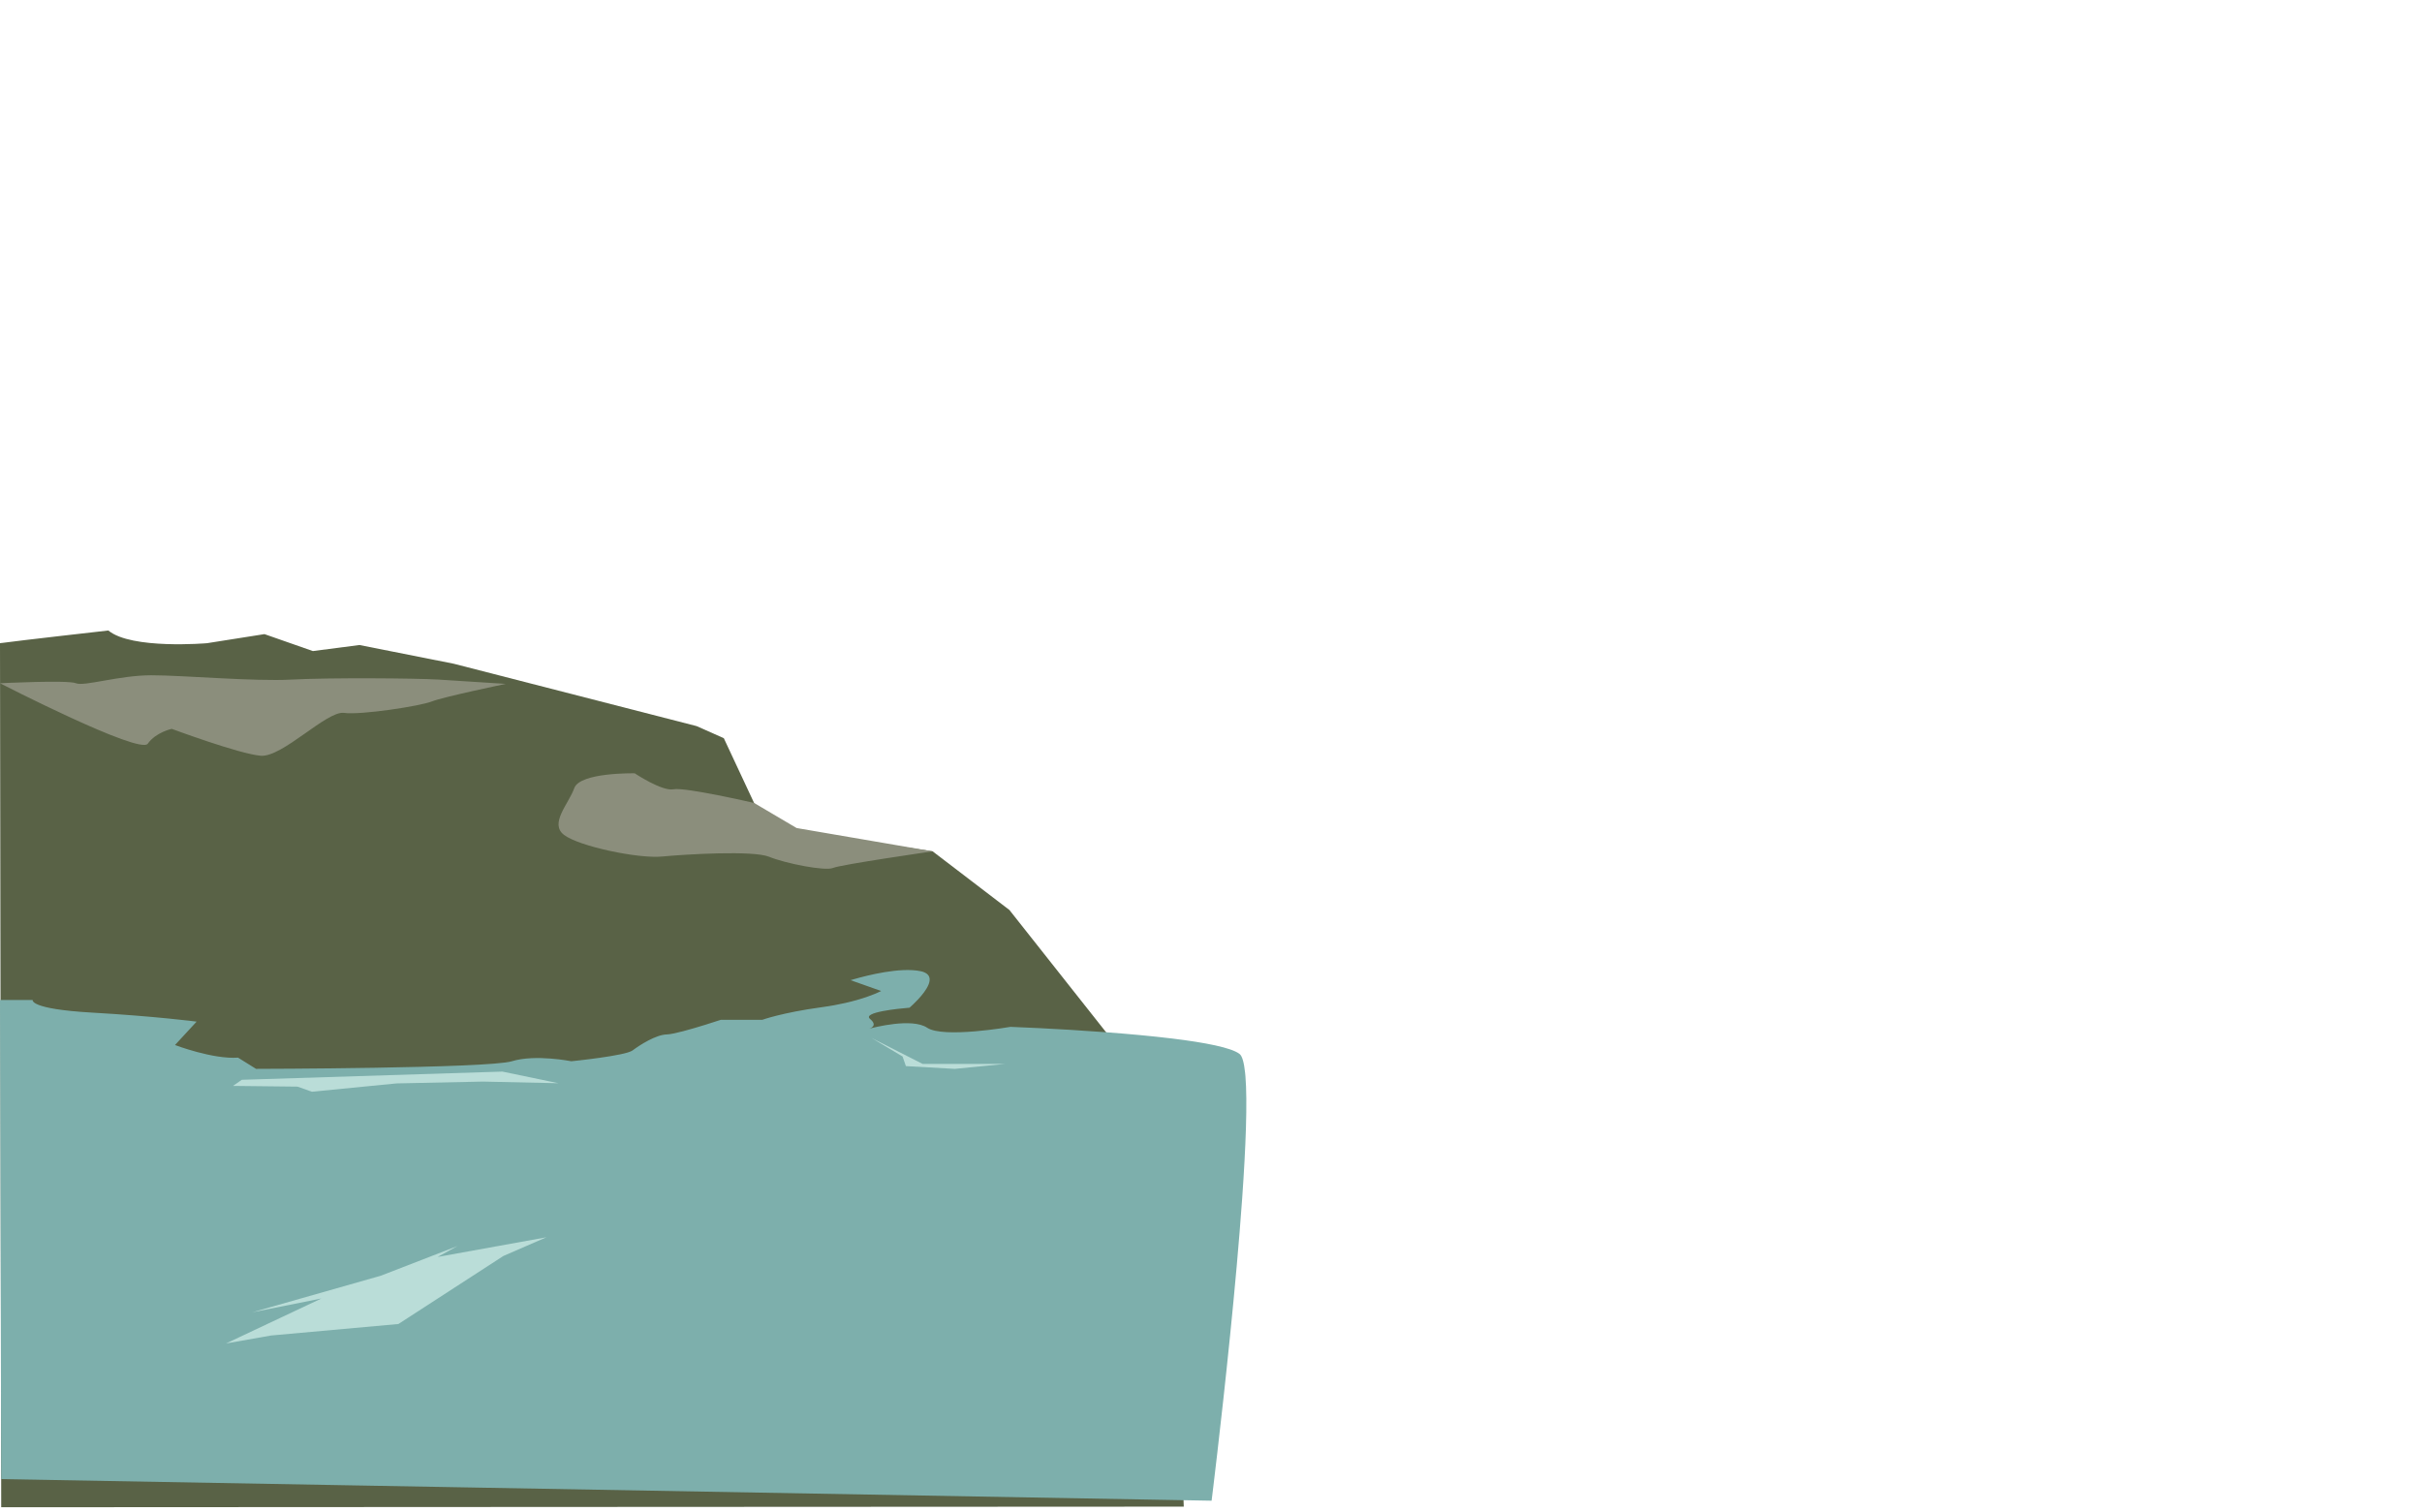
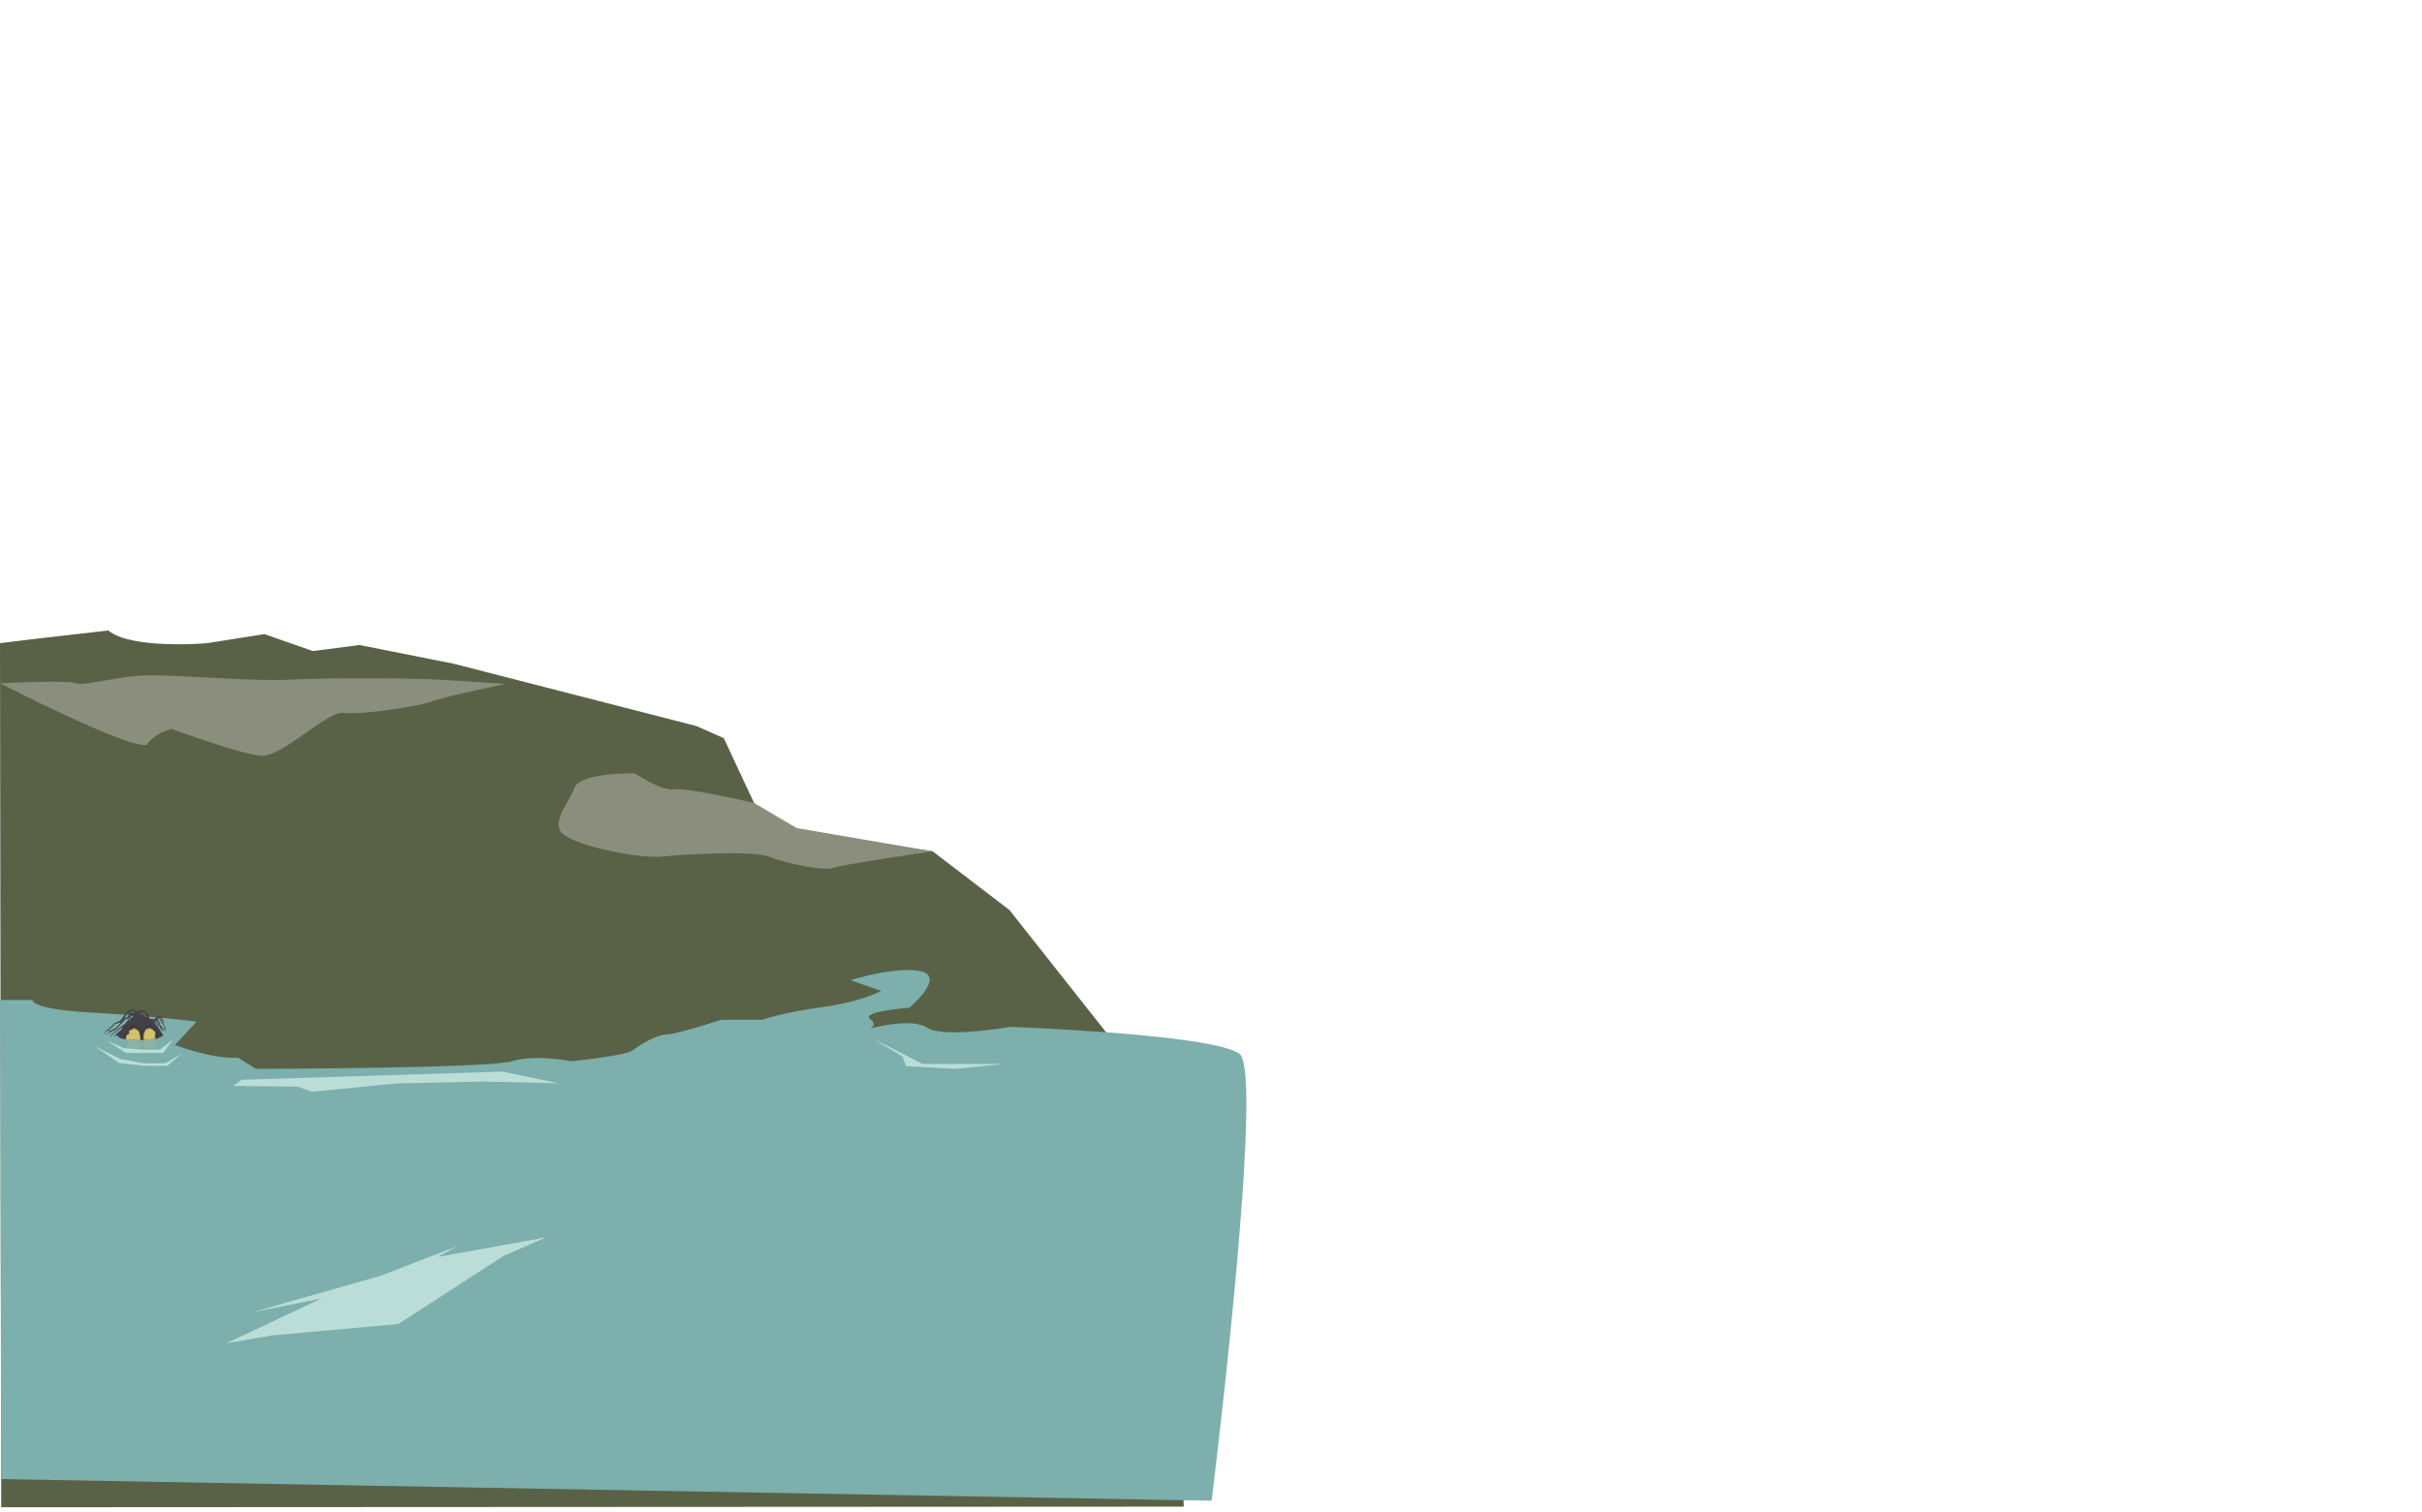
<svg xmlns="http://www.w3.org/2000/svg" viewBox="0 0 4002.01 2498">
  <defs>
-     <style>.cls-1{isolation:isolate;}.cls-2{fill:#596246;}.cls-2,.cls-3,.cls-4,.cls-5{fill-rule:evenodd;}.cls-3{fill:#7dafac;}.cls-4{fill:#8b8e7c;}.cls-5{fill:#baddd8;}.cls-6{fill:none;}</style>
+     <style>.cls-1{isolation:isolate;}.cls-2{fill:#596246;}.cls-2,.cls-3,.cls-4,.cls-5{fill-rule:evenodd;}.cls-3{fill:#7dafac;}.cls-4{fill:#8b8e7c;}.cls-5{fill:#baddd8;}.cls-6{fill:none;}.cls-7{fill:#424148;}.cls-8,.cls-9{fill:#d5c16a;}.cls-10,.cls-8{opacity:0.2;}.cls-10{fill:#241d14;}.cls-11{fill:#3e362e;}</style>
  </defs>
  <g id="Layer_2" data-name="Layer 2">
    <g id="water_ground" class="cls-1">
      <path class="cls-2" d="M1956,2490l-1435.56.73L2,2491l-.15-104.44,0-31.82-1-702L.09,1129.25v-.06L0,1063l2-.3.55-.07.37,0C31.05,1058.69,179,1042,179,1042c38.09,31.77,163,21,163,21l95-15,80,28,77-10,156,31,401,103,45,20,2.68,5.74,9.24,19.77L1246,1327l8.44,10.82L1278,1368l9.94,1.47,42.46,6.3,127,18.83,16.16,2.39,67.48,10,22.27,17,19,14.51L1668,1504l3.14,4,20.82,26.34,71.58,90.56,18.49,23.39,45.56,57.64,44.2,55.93,2.44,3.08.44.55,26,32.95L1932,1838l5.25,142.65,18.36,498.71Z" />
      <path class="cls-3" d="M2052.53,1980.39c-10.2,144.8-29.43,320.07-41,419.88-5.68,49.08-9.52,79.92-9.52,79.92l-46.39-.83-1395-24.91L2,2444.47l-.15-57.91-.08-31.81L0,1652.69H54s-6,14.89,98.23,20.84,172.64,14.88,172.64,14.88l-35.72,38.7s62.51,23.81,104.18,20.83l29.77,18.56s384-.7,422.68-12.6,98.22,0,98.22,0,89.3-8.93,101.21-17.86,38.69-26.1,56.55-26.44c10.69-.21,40.55-8.82,62.82-15.7,14.95-4.62,26.48-8.46,26.48-8.46h68.46s32.75-11.91,98.23-20.84c14.77-2,27.87-4.48,39.3-7.09,7-1.59,13.32-3.24,19.06-4.87,26.58-7.58,39.87-14.83,39.87-14.83l-25.35-9-25.25-8.91.15,0c.61-.19,3-.94,6.75-2l.18,0c19.55-5.63,75.06-20,109-12.77h0a25.23,25.23,0,0,1,9.73,4c6,4.44,6,11.25,2.86,18.6-3.39,8.06-10.4,16.79-16.92,23.81-5.76,6.21-11.15,11.09-13.33,13-.66.59-1,.9-1,.9l-2.71.22c-13.85,1.17-75.72,7.09-62.49,18.27,12.85,10.84,1.71,15.24-1.58,16.25,8-2.16,70.91-18.37,96-1.66,26.79,17.86,137.69-1.46,137.69-1.46s74.64,2.68,158,8.93c36.68,2.75,75,6.19,109.48,10.4,53.57,6.55,97.64,15,111.07,25.5,4.37,3.44,7.32,14.28,9.09,31q.3,2.75.54,5.7C2061.38,1821,2058.51,1895.48,2052.53,1980.39Z" />
      <path class="cls-4" d="M0,1129.2s112.39-5.65,125.58,0S197.17,1116,249.93,1116s169.56,10.48,231.74,7.12,205.36-2.3,243,0,111.16,7.12,111.16,7.12-103.62,21.55-122.46,29.09S596.59,1182,568.33,1178.18,466.59,1252,430.8,1249s-147-44.44-147-44.44-26.38,5.65-39.57,24.49S0,1129.2,0,1129.2Z" />
      <path class="cls-4" d="M1246,1327s-114.34-26.35-133.18-22.58-64.06-26.38-64.06-26.38-90.43-1.91-99.85,24.48-41.45,58.42-17,77.26,122.46,39.57,162,35.8,150.72-10.41,177.1.45,92.32,24,105.51,18.39S1541,1407,1541,1407l-224.7-38.53Z" />
      <polygon class="cls-5" points="655.26 1790.53 515.36 1804.29 491.56 1795.85 385.01 1794.65 399.53 1784.55 830.13 1771 922.83 1790.23 797.94 1787.52 655.26 1790.53" />
      <polygon class="cls-5" points="416.77 2168.83 629.18 2108.38 755.81 2059.36 723.13 2077.33 902.86 2044.84 831.79 2075.7 658.31 2188.15 447.77 2207.18 373.47 2220.3 531.14 2145.96 416.77 2168.83" />
      <polygon class="cls-5" points="1440.16 1715.49 1524.39 1758.27 1661.28 1758.27 1577.59 1766.5 1496.85 1761.93 1491.36 1746.07 1440.16 1715.49" />
      <rect class="cls-6" x="2" width="4000.01" height="2498" />
    </g>
+     <g id="nokken">
+       <polygon class="cls-7" points="227.19 1671.84 223.46 1670.44 220.66 1668.58 217.87 1667.65 209.49 1671.84 201.11 1683.95 198.78 1686.74 189 1690.93 184.81 1695.59 178.75 1700.71 173.63 1704.91 170.84 1711.43 174.56 1705.37 179.68 1702.11 186.2 1696.52 189.93 1692.33 198.78 1689.54 205.76 1683.02 210.42 1673.7 212.75 1672.77 212.75 1677.43 210.89 1680.69 214.15 1677.89 214.15 1672.77 218.34 1669.98 220.66 1670.44 223.46 1673.24 223.93 1674.63 224.39 1679.29 230.44 1676.5 227.19 1671.84" />
+       <polygon class="cls-7" points="175.03 1710.96 182.01 1704.91 180.15 1703.51 177.82 1704.91 181.08 1702.11 182.48 1703.51 190.4 1699.32 192.72 1697.45 197.85 1692.33 198.78 1689.54 205.76 1683.02 210.89 1680.69 214.15 1677.89 215.08 1676.03 217.87 1674.17 221.6 1674.17 223.93 1674.63 227.65 1690.47 218.8 1677.89 212.75 1683.02 208.09 1683.95 200.17 1691.87 197.85 1695.13 194.12 1698.39 191.79 1701.65 189.93 1705.84 183.41 1712.36 182.01 1712.36 188.53 1705.84 190.86 1700.71 175.03 1710.96" />
+       <path class="cls-7" d="M264.91,1703.51l-.93-2.33-1.86-1.86-5.12-7-1.4-4.19-3.73-4.66-2.33.93-3.26-2.33-1.4-5.12-2.79-4.19-3.73-.47-3.26-2.79L230,1670l-2.79,1.86,1.75,2.49-10.59,6.36-4.19,5.12-3.73.93-2.33,3.73-4.66,3.73-4.19,3.26-3.73,2.33-6.05,9.31,8.85-9.31,5.12-2.33-4.66,6.05-3.26,2.33-3.26,3.26-3.73,3.26,5.12-.93,3.26,3.26,3.73,1.86,7.45,1,1.12.06,23.22,1.31h0l4.53-.4,20.25-1.76,3-.27,9.78-5.12ZM230.49,1674l3.21-2.17,2.33,1.86,4.66.93.47,3.26,1.86,3.73Z" />
+       <polygon class="cls-7" points="212.75 1683.02 211.24 1686.54 213.19 1686.54 214.15 1683.02 216.43 1683.02 215.4 1680.77 212.75 1683.02" />
+       <polygon class="cls-7" points="253.25 1685.21 263.51 1677.43 265.84 1678.36 268.17 1684.41 270.03 1685.81 270.5 1688.61 271.89 1689.54 269.56 1689.54 269.1 1687.67 268.17 1686.74 266.77 1684.41 265.37 1681.62 263.05 1679.76 262.58 1681.15 265.37 1683.48 266.3 1686.74 268.63 1689.54 270.5 1692.33 271.43 1695.13 273.29 1697.92 273.76 1700.25 275.62 1702.58 272.36 1700.25 271.43 1696.99 269.1 1692.8 266.77 1690 266.3 1688.61 264.44 1685.81 263.98 1684.41 261.18 1682.55 260.25 1683.48 264.44 1691.4 264.44 1694.19 268.17 1697.92 270.5 1700.71 272.36 1702.11 272.82 1704.91 269.56 1701.18 268.17 1700.25 266.3 1698.39 267.24 1701.18 268.63 1703.51 268.17 1704.91 267.24 1703.51 265.84 1701.18 263.05 1694.19 262.11 1691.4 261.65 1689.54 259.32 1686.74 258.85 1684.88 257.92 1685.81 259.32 1688.61 260.25 1691.4 262.11 1694.19 262.11 1699.32 260.25 1694.19 258.85 1692.33 257.92 1689.07 257.46 1687.21 256.35 1690.42 255.59 1688.14 253.25 1685.21" />
+       <polygon class="cls-8" points="210.89 1719.08 209.02 1717.48 230.49 1718.5 230.44 1719.39 231.84 1720.67 230.44 1721.63 231.84 1722.9 230.44 1723.54 230.44 1725.77 229.05 1726.73 230.91 1728.32 231.38 1729.92 230.44 1731.51 225.79 1732.15 220.66 1732.15 217.87 1731.51 213.21 1731.83 213.21 1729.6 209.02 1728.96 210.42 1726.73 209.02 1726.09 211.35 1724.82 209.02 1723.22 211.35 1721.94 210.42 1720.03 210.89 1719.08" />
+       <polygon class="cls-8" points="238.36 1718.03 238.36 1719.17 237.9 1720.11 238.36 1721.67 236.97 1724.8 236.97 1727.31 237.9 1729.18 240.22 1731.68 245.35 1731.68 247.68 1731.06 249.54 1731.68 251.87 1729.49 256.52 1731.06 256.99 1728.56 255.59 1727.31 256.52 1726.68 255.13 1724.49 256.99 1721.99 255.13 1721.36 256.06 1719.8 254.2 1718.23 255.99 1716.92 238.36 1718.03" />
+       <path class="cls-9" d="M257.22,1716.81,237,1718.57v-9.48l3.73-8.38,7.45-1.86,4.66,2.79,4.19,4.19-.47,7A33.5,33.5,0,0,1,257.22,1716.81Z" />
+       <path class="cls-9" d="M232.44,1719h0l-24.34-1.37v-6.17l5.12-3.73-.47-4.19,9.31-4.66,7.45,4.66,2.33,7.92S232.08,1719.11,232.44,1719Z" />
+       <polygon class="cls-10" points="222.29 1700.95 214.38 1704.67 214.38 1708.87 209.72 1712.13 209.22 1717.66 207.86 1717.71 204.13 1712.13 216.24 1695.36 225.56 1695.36 236.27 1702.81 234.65 1718.78 232.54 1719.11 231.04 1718.89 230.68 1713.99 228.81 1705.14 222.29 1700.95" />
+       <polygon class="cls-10" points="238.59 1708.87 238.36 1718.58 234.87 1718.64 235.34 1700.95 247.91 1693.03 257.69 1701.41 262.81 1706.54 260.95 1713.52 258.48 1716.7 255.35 1716.98 254.9 1713.06 255.36 1706.54 252.1 1702.81 247.91 1700.48 241.85 1702.35 239.99 1705.61 238.59 1708.87" />
+       <polygon class="cls-11" points="210.65 1700.95 216.24 1696.76 221.06 1695.36 227.88 1697.69 221.83 1693.96 219.03 1693.96 215.31 1695.83 210.65 1700.95" />
+       <polygon class="cls-11" points="242.79 1697.69 248.84 1697.22 252.1 1698.15 248.84 1696.29 242.79 1697.69" />
+       <polygon class="cls-5" points="175.03 1719.11 204.13 1732.15 234.87 1734.49 264.44 1734.49 285.17 1718.58 270.03 1740.14 240.04 1740.14 208.09 1740.14 175.03 1719.11" />
+       <polygon class="cls-5" points="154.61 1727.93 198.85 1750.32 238.95 1757.5 273.85 1757 300.69 1741.05 276.52 1761.48 238.93 1761.48 197.45 1756.98 154.61 1727.93" />
+     </g>
  </g>
</svg>
